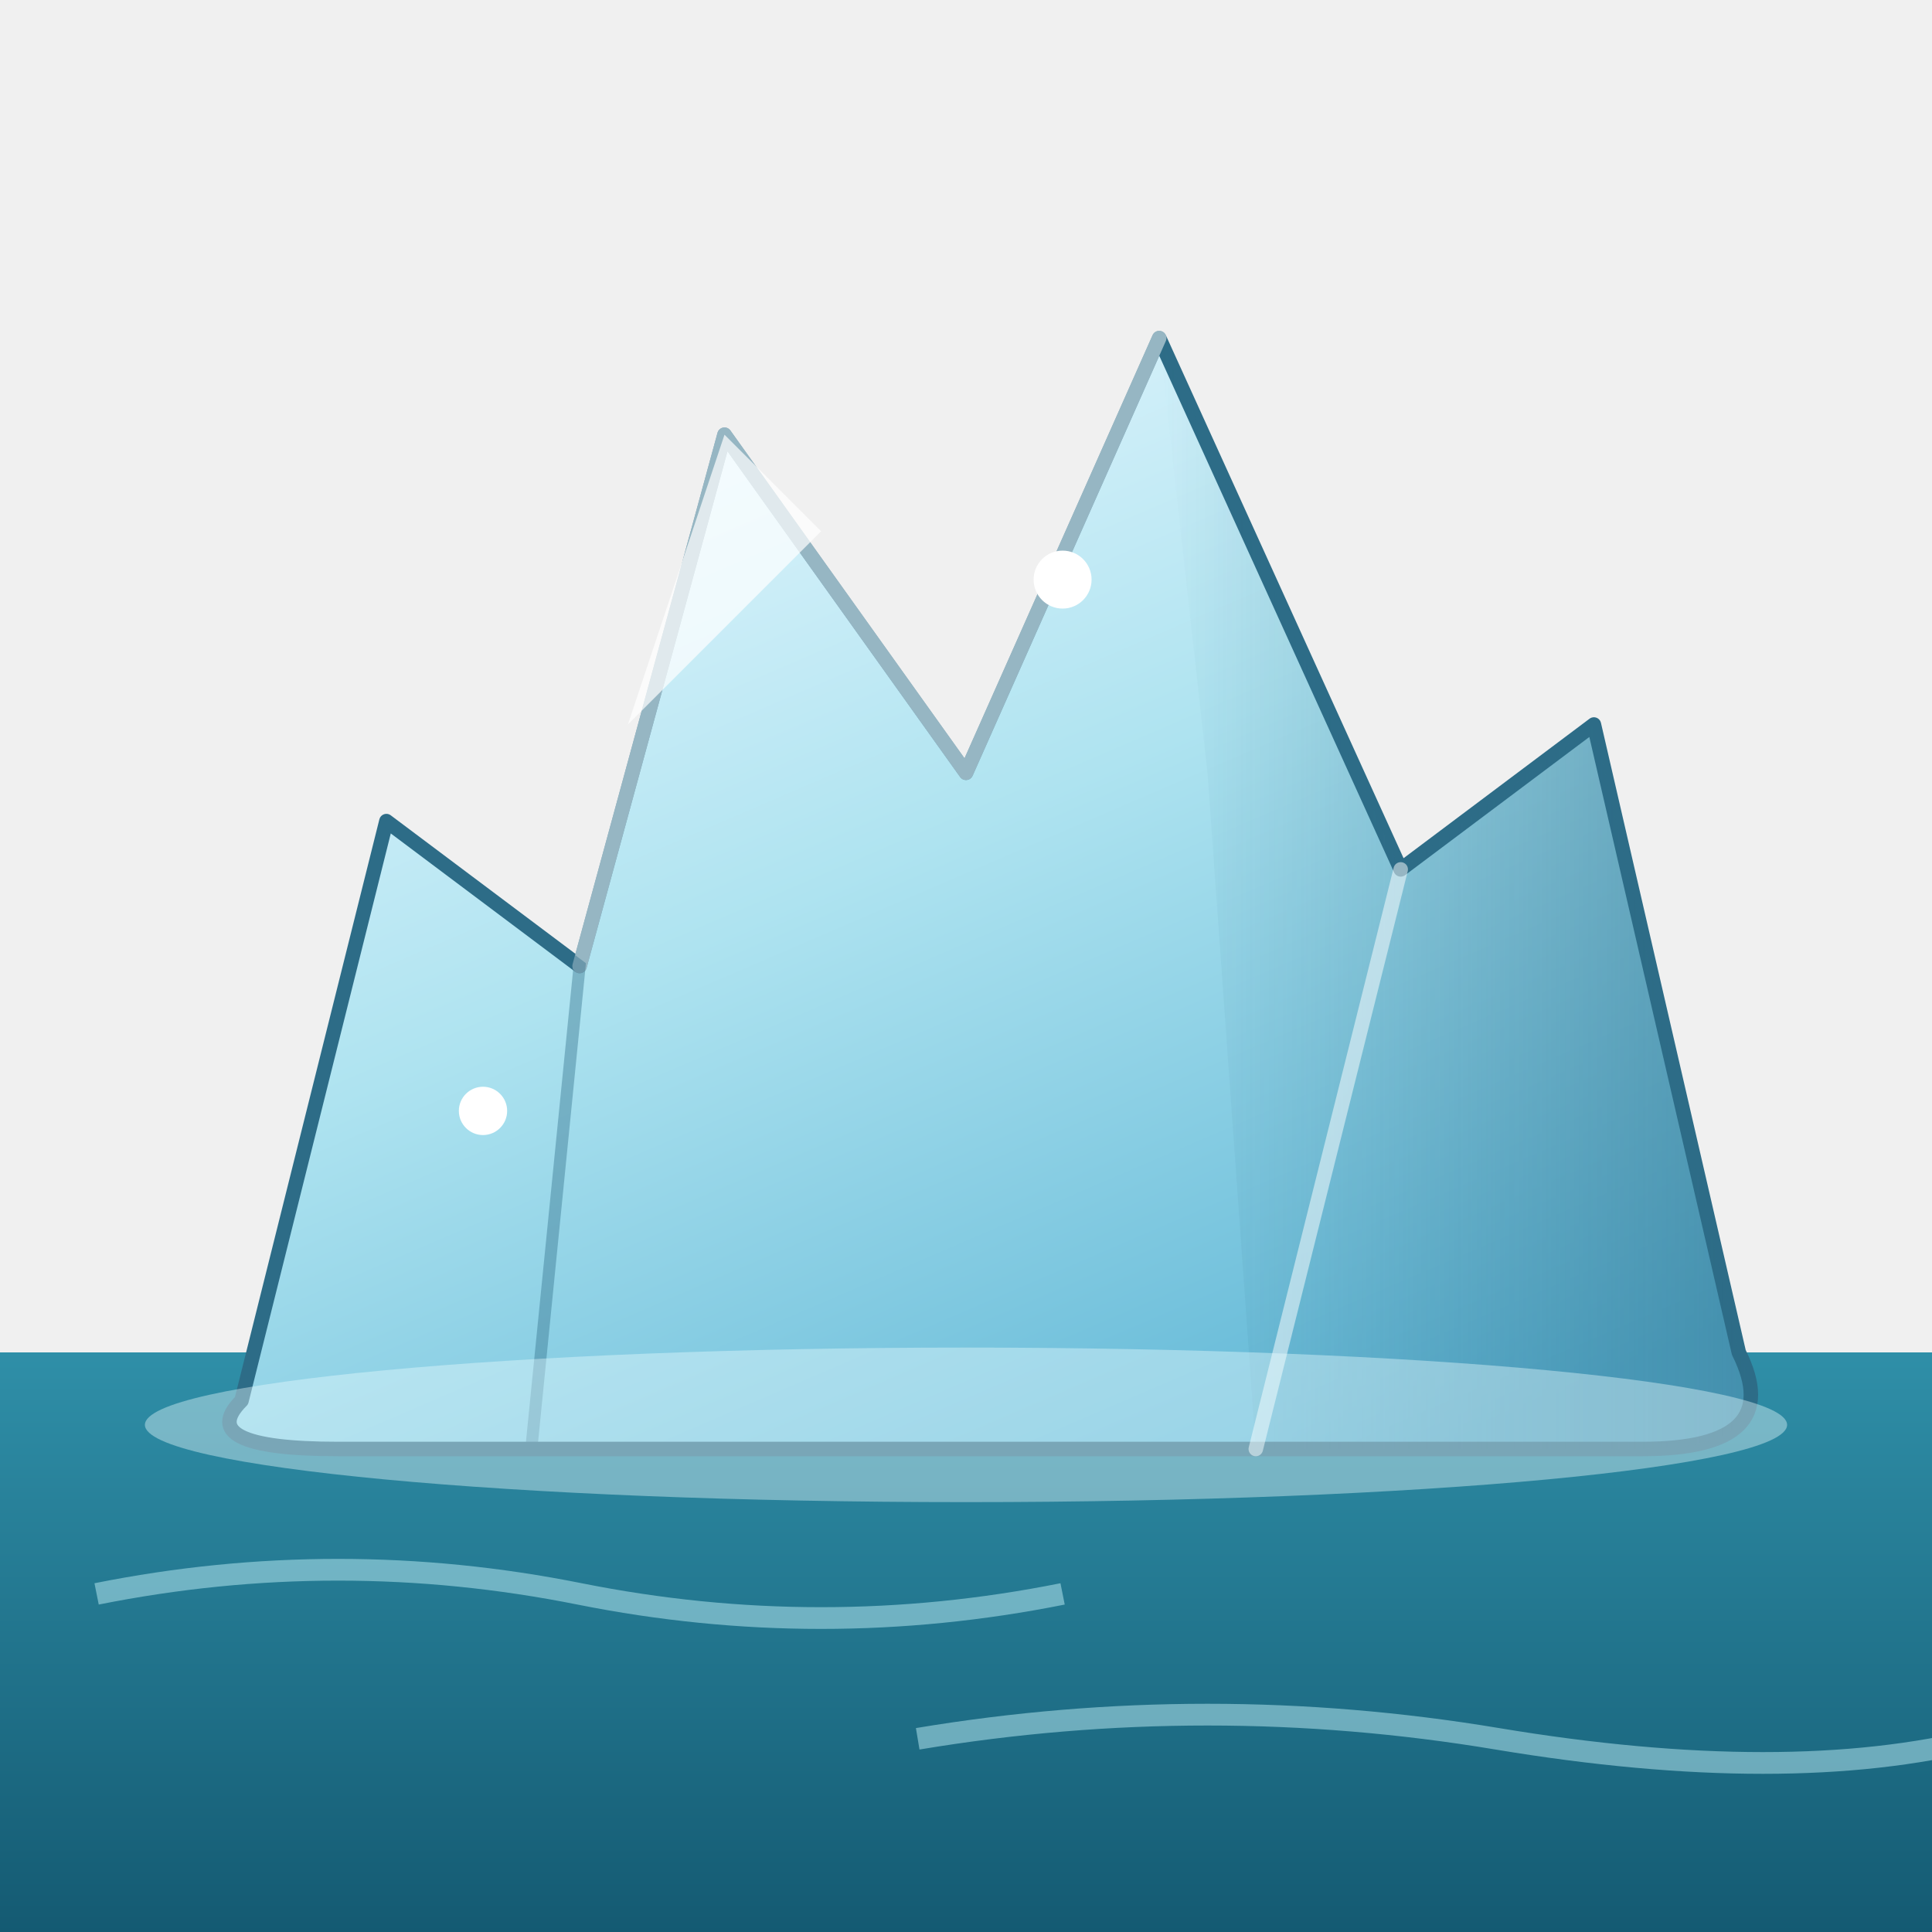
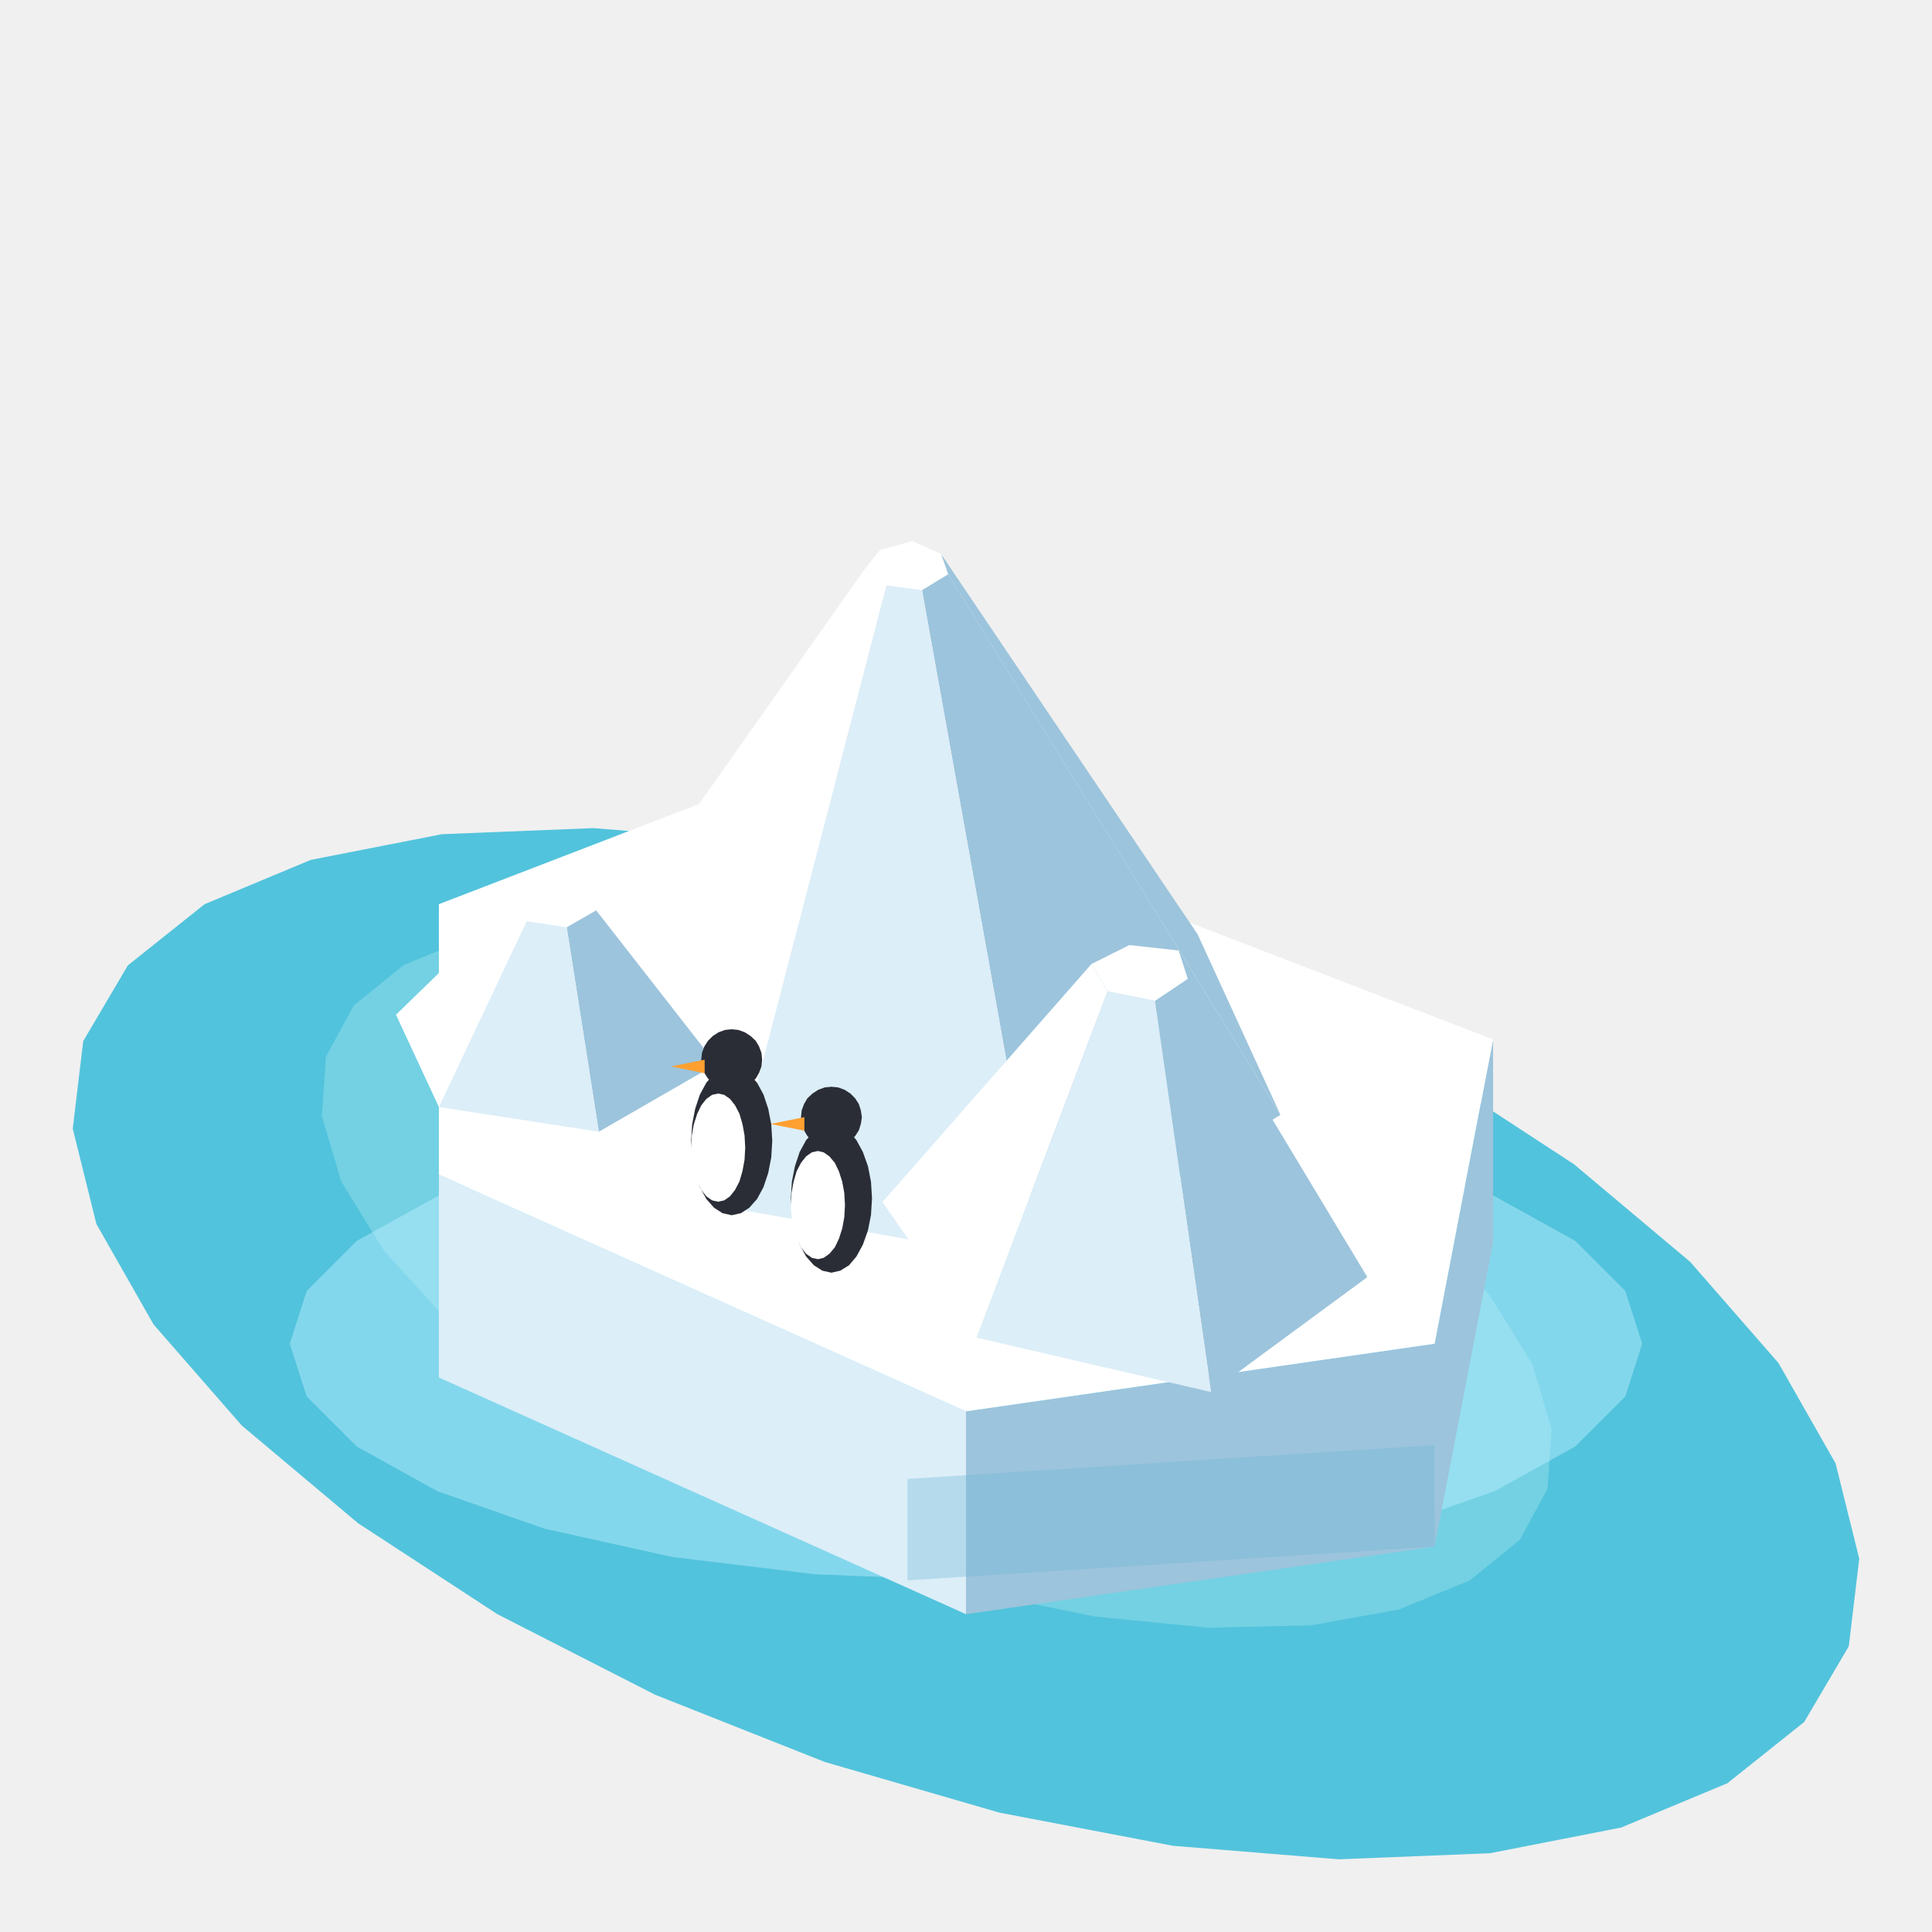
<svg xmlns="http://www.w3.org/2000/svg" viewBox="0 0 80 80">
-   <defs>
-     <linearGradient id="ib-ice" x1="0.2" y1="0" x2="0.8" y2="1">
-       <stop offset="0%" stop-color="#eaf8ff" />
-       <stop offset="45%" stop-color="#aee3f0" />
-       <stop offset="100%" stop-color="#5bb4d4" />
-     </linearGradient>
-     <linearGradient id="ib-shade" x1="0" y1="0" x2="1" y2="0">
-       <stop offset="0%" stop-color="#2d6c87" stop-opacity="0" />
-       <stop offset="100%" stop-color="#2d6c87" stop-opacity="0.5" />
-     </linearGradient>
-     <linearGradient id="ib-sea" x1="0" y1="0" x2="0" y2="1">
-       <stop offset="0%" stop-color="#2f8fa8" />
-       <stop offset="100%" stop-color="#145a72" />
-     </linearGradient>
-     <linearGradient id="ib-glow" x1="0" y1="0" x2="0" y2="1">
-       <stop offset="0%" stop-color="#eafcff" stop-opacity="0.9" />
-       <stop offset="100%" stop-color="#eafcff" stop-opacity="0" />
-     </linearGradient>
-   </defs>
-   <path d="M8 58 Q20 68 40 68 Q60 68 70 56 L68 72 Q50 80 30 80 Q14 80 10 70 Z" fill="url(#ib-glow)" opacity="0.6" />
-   <rect x="0" y="56" width="80" height="24" fill="url(#ib-sea)" />
-   <path d="M10 58 L16 34 L24 40 L30 18 L40 32 L48 14 L58 36 L66 30 L72 56 Q74 60 68 60 L14 60 Q8 60 10 58 Z" fill="url(#ib-ice)" stroke="#2d6c87" stroke-width="0.6" stroke-linejoin="round" />
-   <path d="M48 14 L58 36 L66 30 L72 56 Q74 60 68 60 L52 60 L50 32 Z" fill="url(#ib-shade)" />
-   <path d="M24 40 L30 18 M40 32 L48 14 M30 18 L40 32 M58 36 L52 60" stroke="#ffffff" stroke-width="0.6" opacity="0.5" fill="none" stroke-linecap="round" />
-   <path d="M16 34 L24 40 L22 60" stroke="#2d6c87" stroke-width="0.5" opacity="0.4" fill="none" />
-   <path d="M30 18 L34 22 L26 30 Z" fill="#ffffff" opacity="0.7" />
-   <ellipse cx="40" cy="59" rx="34" ry="3.2" fill="#eafcff" opacity="0.4">
-     <animate attributeName="rx" values="34;36;34" dur="3.4s" repeatCount="indefinite" />
-   </ellipse>
-   <circle cx="44" cy="24" r="1.2" fill="#ffffff">
-     <animate attributeName="opacity" values="0.2;0.9;0.2" dur="2.4s" repeatCount="indefinite" />
-   </circle>
-   <circle cx="20" cy="46" r="1" fill="#ffffff">
-     <animate attributeName="opacity" values="0.8;0.2;0.8" dur="2.8s" repeatCount="indefinite" />
-   </circle>
-   <g stroke="#bdeef6" stroke-width="0.9" fill="none" opacity="0.5">
-     <path d="M4 66 Q14 64 24 66 T44 66">
-       <animate attributeName="d" dur="3.2s" repeatCount="indefinite" values="M4 66 Q14 64 24 66 T44 66;                 M4 67 Q14 69 24 67 T44 67;                 M4 66 Q14 64 24 66 T44 66" />
+   <g transform="translate(40 55.64) scale(1.4)">
+     <path d="M22.52 13L19.38 14.31L15.5 15.07L11.02 15.25L6.12 14.85L0.99 13.87L-4.18 12.37L-9.2 10.38L-13.86 8L-17.98 5.31L-21.42 2.42L-24.03 -0.57L-25.72 -3.54L-26.42 -6.36L-26.11 -8.95L-24.79 -11.19L-22.52 -13L-19.38 -14.31L-15.5 -15.07L-11.02 -15.25L-6.12 -14.85L-0.99 -13.87L4.18 -12.37L9.2 -10.38L13.86 -8L17.98 -5.31L21.42 -2.42L24.03 0.57L25.72 3.54L26.42 6.36L26.11 8.95L24.79 11.19Z" fill="#52c3dc" />
+     <path d="M14.9 7L12.81 7.86L10.2 8.33L7.16 8.4L3.81 8.07L0.29 7.35L-3.28 6.26L-6.76 4.85L-10.01 3.18L-12.91 1.3L-15.35 -0.7L-17.23 -2.77L-18.48 -4.8L-19.05 -6.73L-18.93 -8.49L-18.11 -10L-16.63 -11.2L-14.54 -12.06L-11.93 -12.53L-8.89 -12.6L-5.54 -12.27L-2.02 -11.55L1.55 -10.46L5.03 -9.05L8.28 -7.38L11.18 -5.5L13.61 -3.5L15.49 -1.43L16.75 0.6L17.32 2.53L17.2 4.29L16.38 5.8Z" fill="#9be3ea" opacity="0.45" />
+     <path fill="#ffffff" fill-rule="evenodd" opacity="0" d="M-7.80 0.00a7.80 3.90 0 1 0 15.60 0a7.80 3.90 0 1 0 -15.60 0ZM-6.40 0.00a6.40 3.20 0 1 0 12.79 0a6.40 3.20 0 1 0 -12.79 0Z">
+       <animate attributeName="d" values="M-7.80 0.00a7.80 3.90 0 1 0 15.60 0a7.80 3.90 0 1 0 -15.60 0ZM-6.40 0.00a6.40 3.20 0 1 0 12.79 0a6.40 3.20 0 1 0 -12.79 0Z;M-24.70 0.00a24.70 12.35 0 1 0 49.40 0a24.70 12.35 0 1 0 -49.40 0ZM-20.25 0.00a20.25 10.13 0 1 0 40.51 0a20.25 10.13 0 1 0 -40.51 0Z" dur="3s" begin="0s" repeatCount="indefinite" />
+       <animate attributeName="opacity" values="0.5;0" dur="3s" begin="0s" repeatCount="indefinite" />
    </path>
-     <path d="M38 72 Q50 70 62 72 T82 72">
-       <animate attributeName="d" dur="3.6s" repeatCount="indefinite" values="M38 72 Q50 70 62 72 T82 72;                 M38 73 Q50 75 62 73 T82 73;                 M38 72 Q50 70 62 72 T82 72" />
+     <path fill="#ffffff" fill-rule="evenodd" opacity="0" d="M-7.80 0.00a7.80 3.90 0 1 0 15.60 0a7.80 3.90 0 1 0 -15.60 0ZM-6.40 0.00a6.40 3.20 0 1 0 12.79 0a6.40 3.20 0 1 0 -12.79 0Z">
+       <animate attributeName="d" values="M-7.80 0.00a7.80 3.90 0 1 0 15.60 0a7.80 3.90 0 1 0 -15.60 0ZM-6.40 0.00a6.40 3.20 0 1 0 12.79 0a6.40 3.20 0 1 0 -12.79 0Z;M-24.70 0.00a24.70 12.35 0 1 0 49.40 0a24.70 12.35 0 1 0 -49.40 0ZM-20.25 0.00a20.25 10.13 0 1 0 40.51 0a20.25 10.13 0 1 0 -40.51 0Z" dur="3s" begin="1.5s" repeatCount="indefinite" />
+       <animate attributeName="opacity" values="0.5;0" dur="3s" begin="1.5s" repeatCount="indefinite" />
    </path>
+     <g>
+       <animateTransform attributeName="transform" type="translate" values="0 0;0 -1;0 0" dur="4s" repeatCount="indefinite" />
+       <path d="M20 0L19.5 1.56L18.02 3.04L15.64 4.36L12.47 5.47L8.68 6.31L4.45 6.82L0 7L-4.45 6.82L-8.68 6.31L-12.47 5.47L-15.64 4.36L-18.02 3.04L-19.5 1.56L-20 0L-19.5 -1.56L-18.02 -3.04L-15.64 -4.36L-12.47 -5.47L-8.68 -6.31L-4.45 -6.82L-0 -7L4.45 -6.82L8.68 -6.31L12.47 -5.47L15.64 -4.36L18.02 -3.04L19.5 -1.56Z" fill="#bfefff" opacity="0.45" />
+       <path d="M15.59 -3L13.86 6L13.86 0L15.59 -9Z" fill="#9cc4dc" />
+       <path d="M0 8L-15.59 1L-15.59 -5L0 2Z" fill="#dceef8" />
+       <path d="M13.86 6L0 8L0 2L13.86 0Z" fill="#9cc4dc" />
+       <path d="M-5.2 -17L15.59 -9L13.86 0L0 2L-15.59 -5L-15.59 -13Z" fill="#ffffff" />
+       <path d="M6.85 -12.11L9.3 -6.77L-0.53 -22.76L-0.74 -23.36Z" fill="#9cc4dc" />
+       <path d="M-7.13 -4.04L-13.34 -8.24L-2.99 -22.92L-2.35 -22.43Z" fill="#ffffff" />
+       <path d="M9.3 -6.77L2.27 -2.39L-1.3 -22.29L-0.53 -22.76Z" fill="#9cc4dc" />
+       <path d="M2.27 -2.39L-7.13 -4.04L-2.35 -22.43L-1.3 -22.29Z" fill="#dceef8" />
+       <path d="M-1.3 -22.29L-2.35 -22.43L-2.99 -22.92L-2.55 -23.47L-1.59 -23.74L-0.74 -23.36L-0.53 -22.76Z" fill="#ffffff" />
+       <path d="M0.31 -0.18L-2.47 -4.19L3.71 -11.23L4.19 -10.42Z" fill="#ffffff" />
+       <path d="M11.87 -1.97L7.25 1.43L5.59 -10.14L6.56 -10.79Z" fill="#9cc4dc" />
+       <path d="M7.25 1.43L0.31 -0.18L4.19 -10.42L5.59 -10.14Z" fill="#dceef8" />
+       <path d="M5.59 -10.14L4.19 -10.42L3.71 -11.23L4.83 -11.79L6.29 -11.63L6.56 -10.79Z" fill="#ffffff" />
+       <path d="M-15.59 -7L-16.86 -9.73L-13.31 -13.18L-12.99 -12.5Z" fill="#ffffff" />
+       <path d="M-7.39 -8.27L-10.86 -6.27L-11.81 -12.32L-10.94 -12.82Z" fill="#9cc4dc" />
+       <path d="M-10.86 -6.27L-15.59 -7L-12.99 -12.5L-11.81 -12.32Z" fill="#dceef8" />
+       <path d="M-11.81 -12.32L-12.99 -12.5L-13.31 -13.18L-12.44 -13.68L-11.26 -13.5L-10.94 -12.82Z" fill="#ffffff" />
+       <path d="M-1.73 7L13.86 6L13.86 3L-1.73 4Z" fill="#6ab4d8" opacity="0.35" />
+       <path d="M-8.66 -12.44L-8.35 -11.31L-7.22 -11.00L-8.35 -10.69L-8.66 -9.56L-8.98 -10.69L-10.10 -11.00L-8.98 -11.31Z" fill="#ffffff" opacity="0">
+         <animate attributeName="opacity" values="0;1;0" dur="2.4s" begin="0.0s" repeatCount="indefinite" />
+       </path>
+       <path d="M-3.46 -9.44L-3.15 -8.31L-2.02 -8.00L-3.15 -7.68L-3.46 -6.56L-3.78 -7.68L-4.90 -8.00L-3.78 -8.31Z" fill="#ffffff" opacity="0">
+         <animate attributeName="opacity" values="0;1;0" dur="2.4s" begin="0.6s" repeatCount="indefinite" />
+       </path>
+       <path d="M1.73 -6.44L2.05 -5.32L3.17 -5.00L2.05 -4.68L1.73 -3.56L1.42 -4.68L0.29 -5.00L1.42 -5.32Z" fill="#ffffff" opacity="0">
+         <animate attributeName="opacity" values="0;1;0" dur="2.4s" begin="1.2s" repeatCount="indefinite" />
+       </path>
+       <g>
+         <animateTransform attributeName="transform" type="rotate" values="-8 -6.93 -4.00;8 -6.93 -4.00;-8 -6.93 -4.00" dur="0.8s" begin="0.0s" repeatCount="indefinite" />
+         <path d="M-5.73 -6L-5.76 -5.51L-5.85 -5.05L-5.99 -4.63L-6.18 -4.28L-6.41 -4.02L-6.66 -3.86L-6.93 -3.8L-7.2 -3.86L-7.45 -4.02L-7.68 -4.28L-7.87 -4.63L-8.01 -5.05L-8.1 -5.51L-8.13 -6L-8.1 -6.49L-8.01 -6.95L-7.87 -7.37L-7.68 -7.72L-7.45 -7.98L-7.2 -8.14L-6.93 -8.2L-6.66 -8.14L-6.41 -7.98L-6.18 -7.72L-5.99 -7.37L-5.85 -6.95L-5.76 -6.49Z" fill="#2a2d36" />
+         <path d="M-6.53 -5.8L-6.55 -5.44L-6.61 -5.11L-6.7 -4.8L-6.83 -4.55L-6.98 -4.36L-7.15 -4.24L-7.33 -4.2L-7.51 -4.24L-7.68 -4.36L-7.83 -4.55L-7.95 -4.8L-8.05 -5.11L-8.11 -5.44L-8.13 -5.8L-8.11 -6.16L-8.05 -6.49L-7.95 -6.8L-7.83 -7.05L-7.68 -7.24L-7.51 -7.36L-7.33 -7.4L-7.15 -7.36L-6.98 -7.24L-6.83 -7.05L-6.7 -6.8L-6.61 -6.49L-6.55 -6.16Z" fill="#ffffff" />
+         <path d="M-6.03 -8.4L-6.05 -8.2L-6.12 -8.01L-6.22 -7.84L-6.37 -7.7L-6.54 -7.59L-6.73 -7.52L-6.93 -7.5L-7.13 -7.52L-7.32 -7.59L-7.49 -7.7L-7.63 -7.84L-7.74 -8.01L-7.81 -8.2L-7.83 -8.4L-7.81 -8.6L-7.74 -8.79L-7.63 -8.96L-7.49 -9.1L-7.32 -9.21L-7.13 -9.28L-6.93 -9.3L-6.73 -9.28L-6.54 -9.21L-6.37 -9.1L-6.22 -8.96L-6.12 -8.79L-6.05 -8.6Z" fill="#2a2d36" />
+         <path d="M-7.73 -8.4L-8.73 -8.2L-7.73 -8Z" fill="#ffa030" />
+       </g>
+       <g>
+         <animateTransform attributeName="transform" type="rotate" values="-8 -3.98 -2.30;8 -3.98 -2.30;-8 -3.98 -2.30" dur="0.8s" begin="0.3s" repeatCount="indefinite" />
+         <path d="M-2.78 -4.3L-2.81 -3.81L-2.9 -3.35L-3.05 -2.93L-3.24 -2.58L-3.46 -2.32L-3.72 -2.16L-3.98 -2.1L-4.25 -2.16L-4.5 -2.32L-4.73 -2.58L-4.92 -2.93L-5.06 -3.35L-5.15 -3.81L-5.18 -4.3L-5.15 -4.79L-5.06 -5.25L-4.92 -5.67L-4.73 -6.02L-4.5 -6.28L-4.25 -6.44L-3.98 -6.5L-3.72 -6.44L-3.46 -6.28L-3.24 -6.02L-3.05 -5.67L-2.9 -5.25L-2.81 -4.79Z" fill="#2a2d36" />
+         <path d="M-3.58 -4.1L-3.6 -3.74L-3.66 -3.41L-3.76 -3.1L-3.88 -2.85L-4.04 -2.66L-4.21 -2.54L-4.38 -2.5L-4.56 -2.54L-4.73 -2.66L-4.88 -2.85L-5.01 -3.1L-5.1 -3.41L-5.16 -3.74L-5.18 -4.1L-5.16 -4.46L-5.1 -4.79L-5.01 -5.1L-4.88 -5.35L-4.73 -5.54L-4.56 -5.66L-4.38 -5.7L-4.21 -5.66L-4.04 -5.54L-3.88 -5.35L-3.76 -5.1L-3.66 -4.79L-3.6 -4.46Z" fill="#ffffff" />
+         <path d="M-3.08 -6.7L-3.11 -6.5L-3.17 -6.31L-3.28 -6.14L-3.42 -6L-3.59 -5.89L-3.78 -5.82L-3.98 -5.8L-4.18 -5.82L-4.37 -5.89L-4.54 -6L-4.69 -6.14L-4.79 -6.31L-4.86 -6.5L-4.88 -6.7L-4.86 -6.9L-4.79 -7.09L-4.69 -7.26L-4.54 -7.4L-4.37 -7.51L-4.18 -7.58L-3.98 -7.6L-3.78 -7.58L-3.59 -7.51L-3.42 -7.4L-3.28 -7.26L-3.17 -7.09L-3.11 -6.9Z" fill="#2a2d36" />
+         <path d="M-4.78 -6.7L-5.78 -6.5L-4.78 -6.3Z" fill="#ffa030" />
+       </g>
+     </g>
  </g>
</svg>
